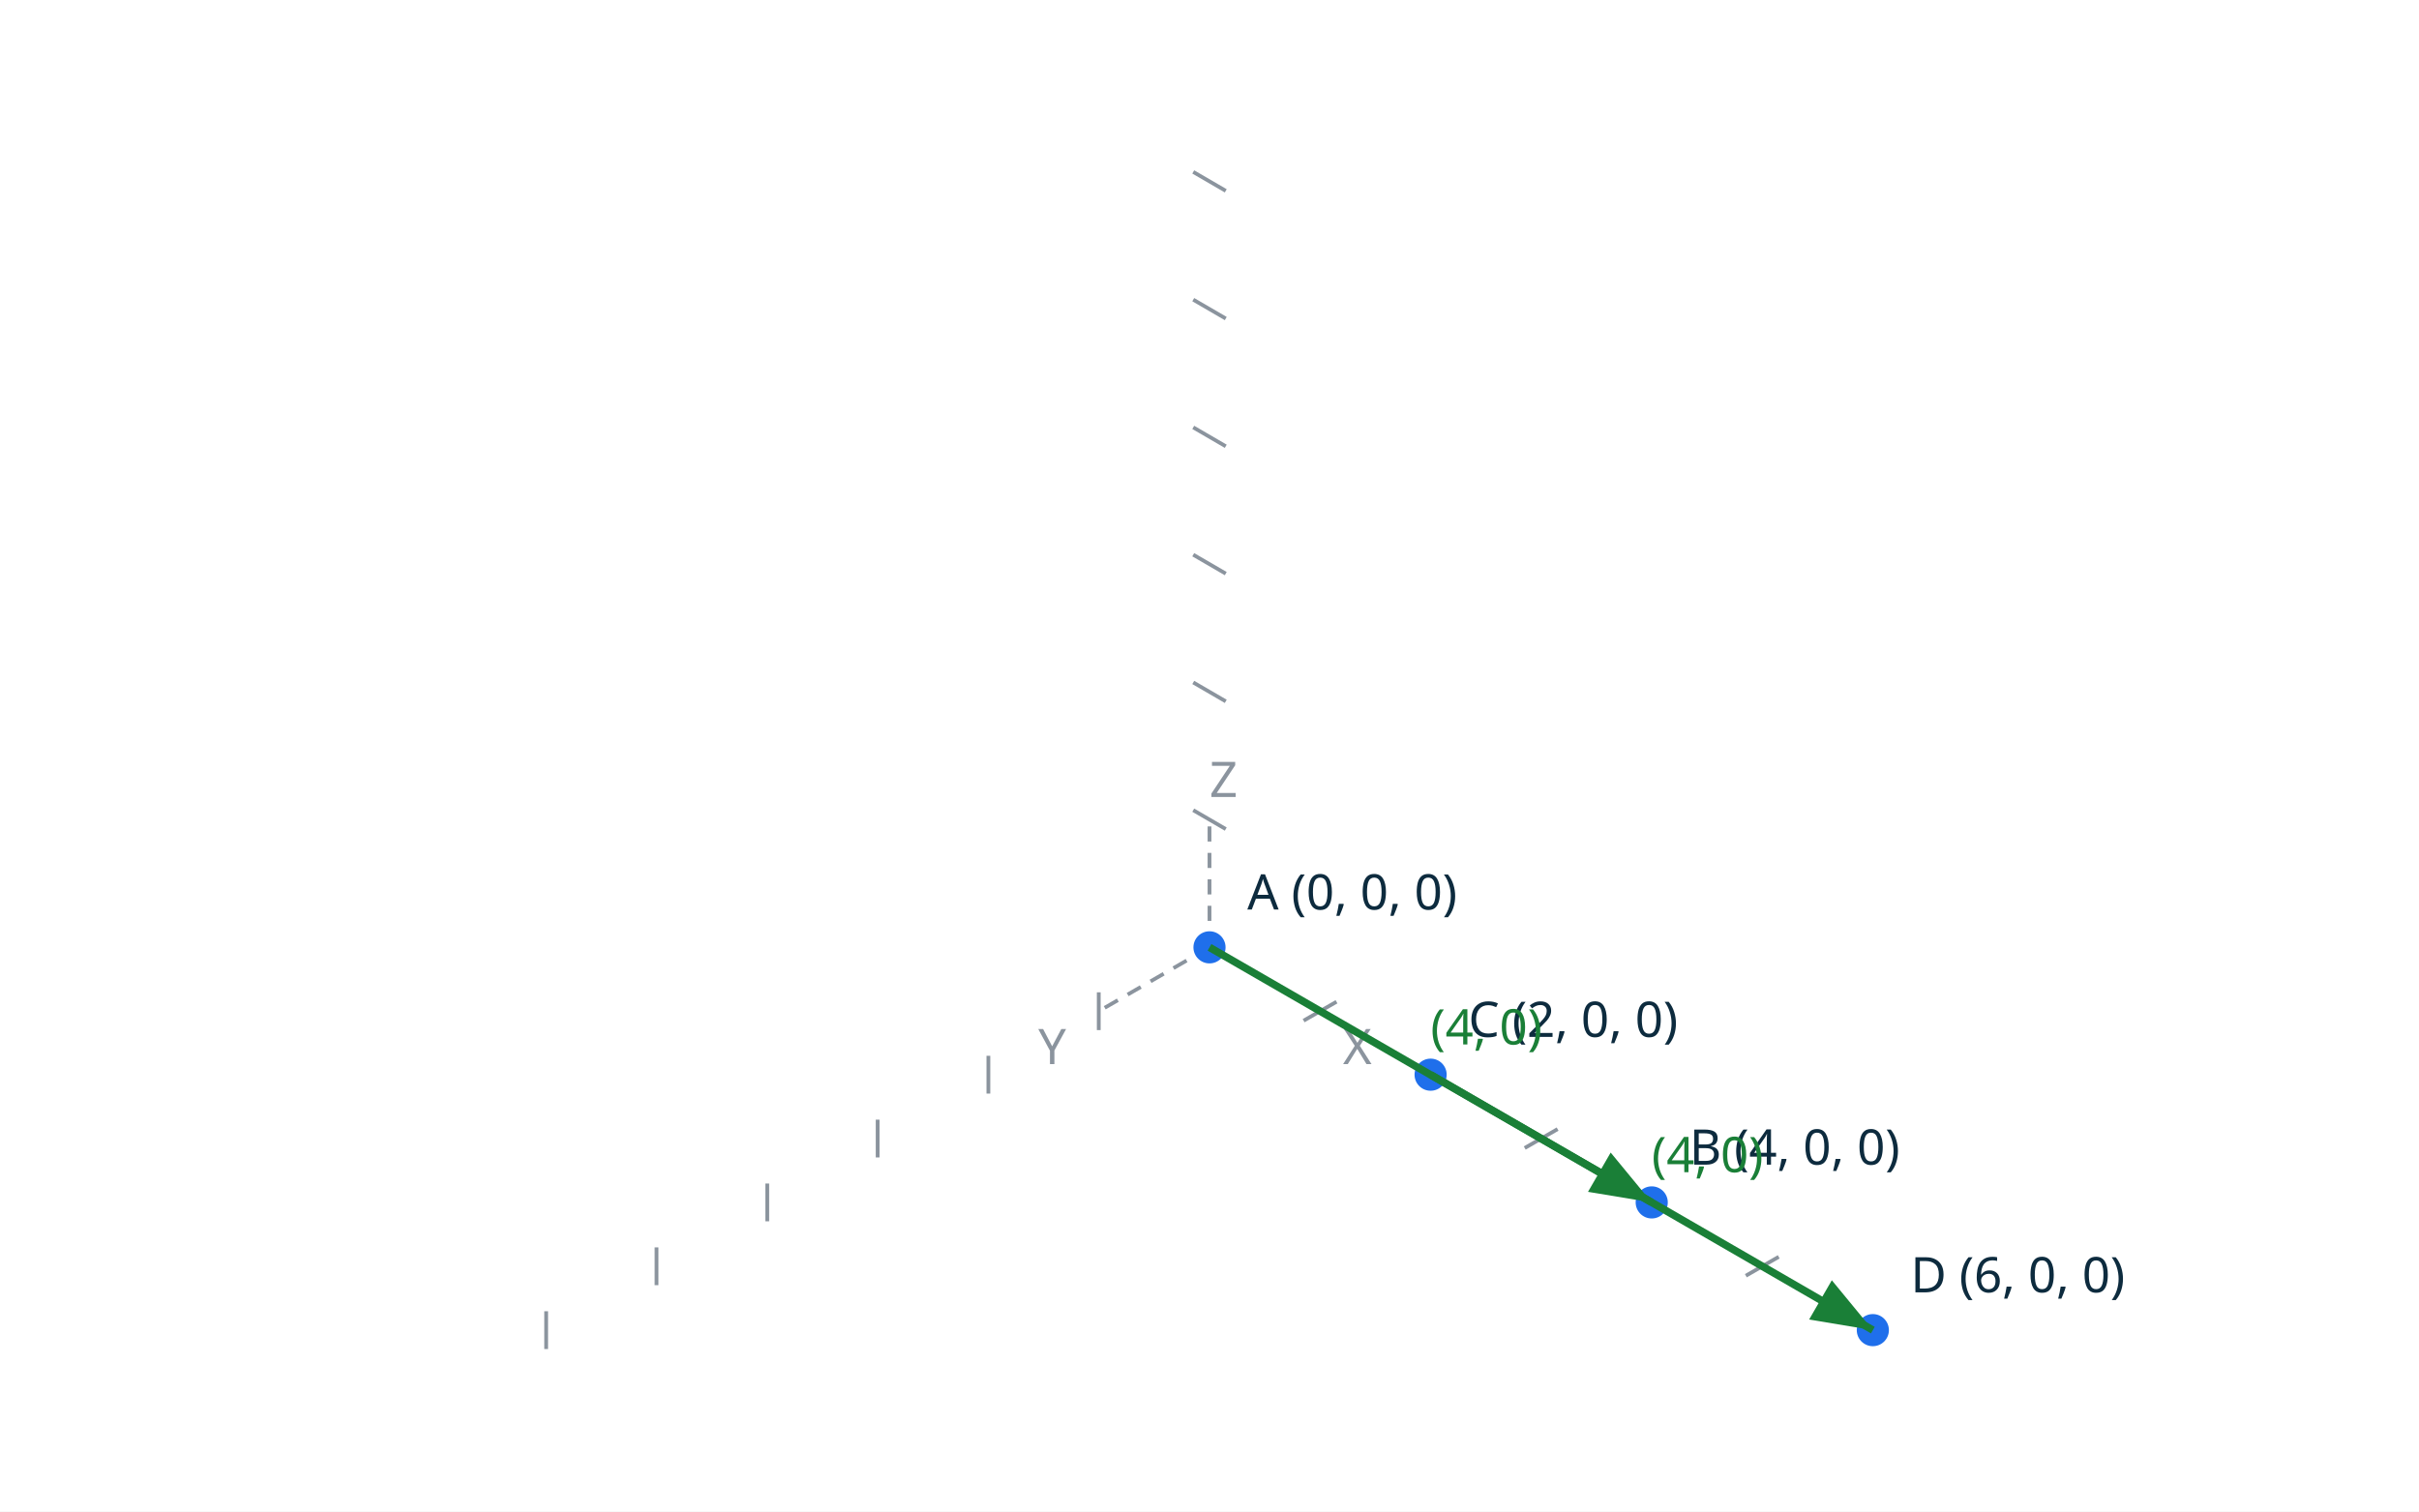
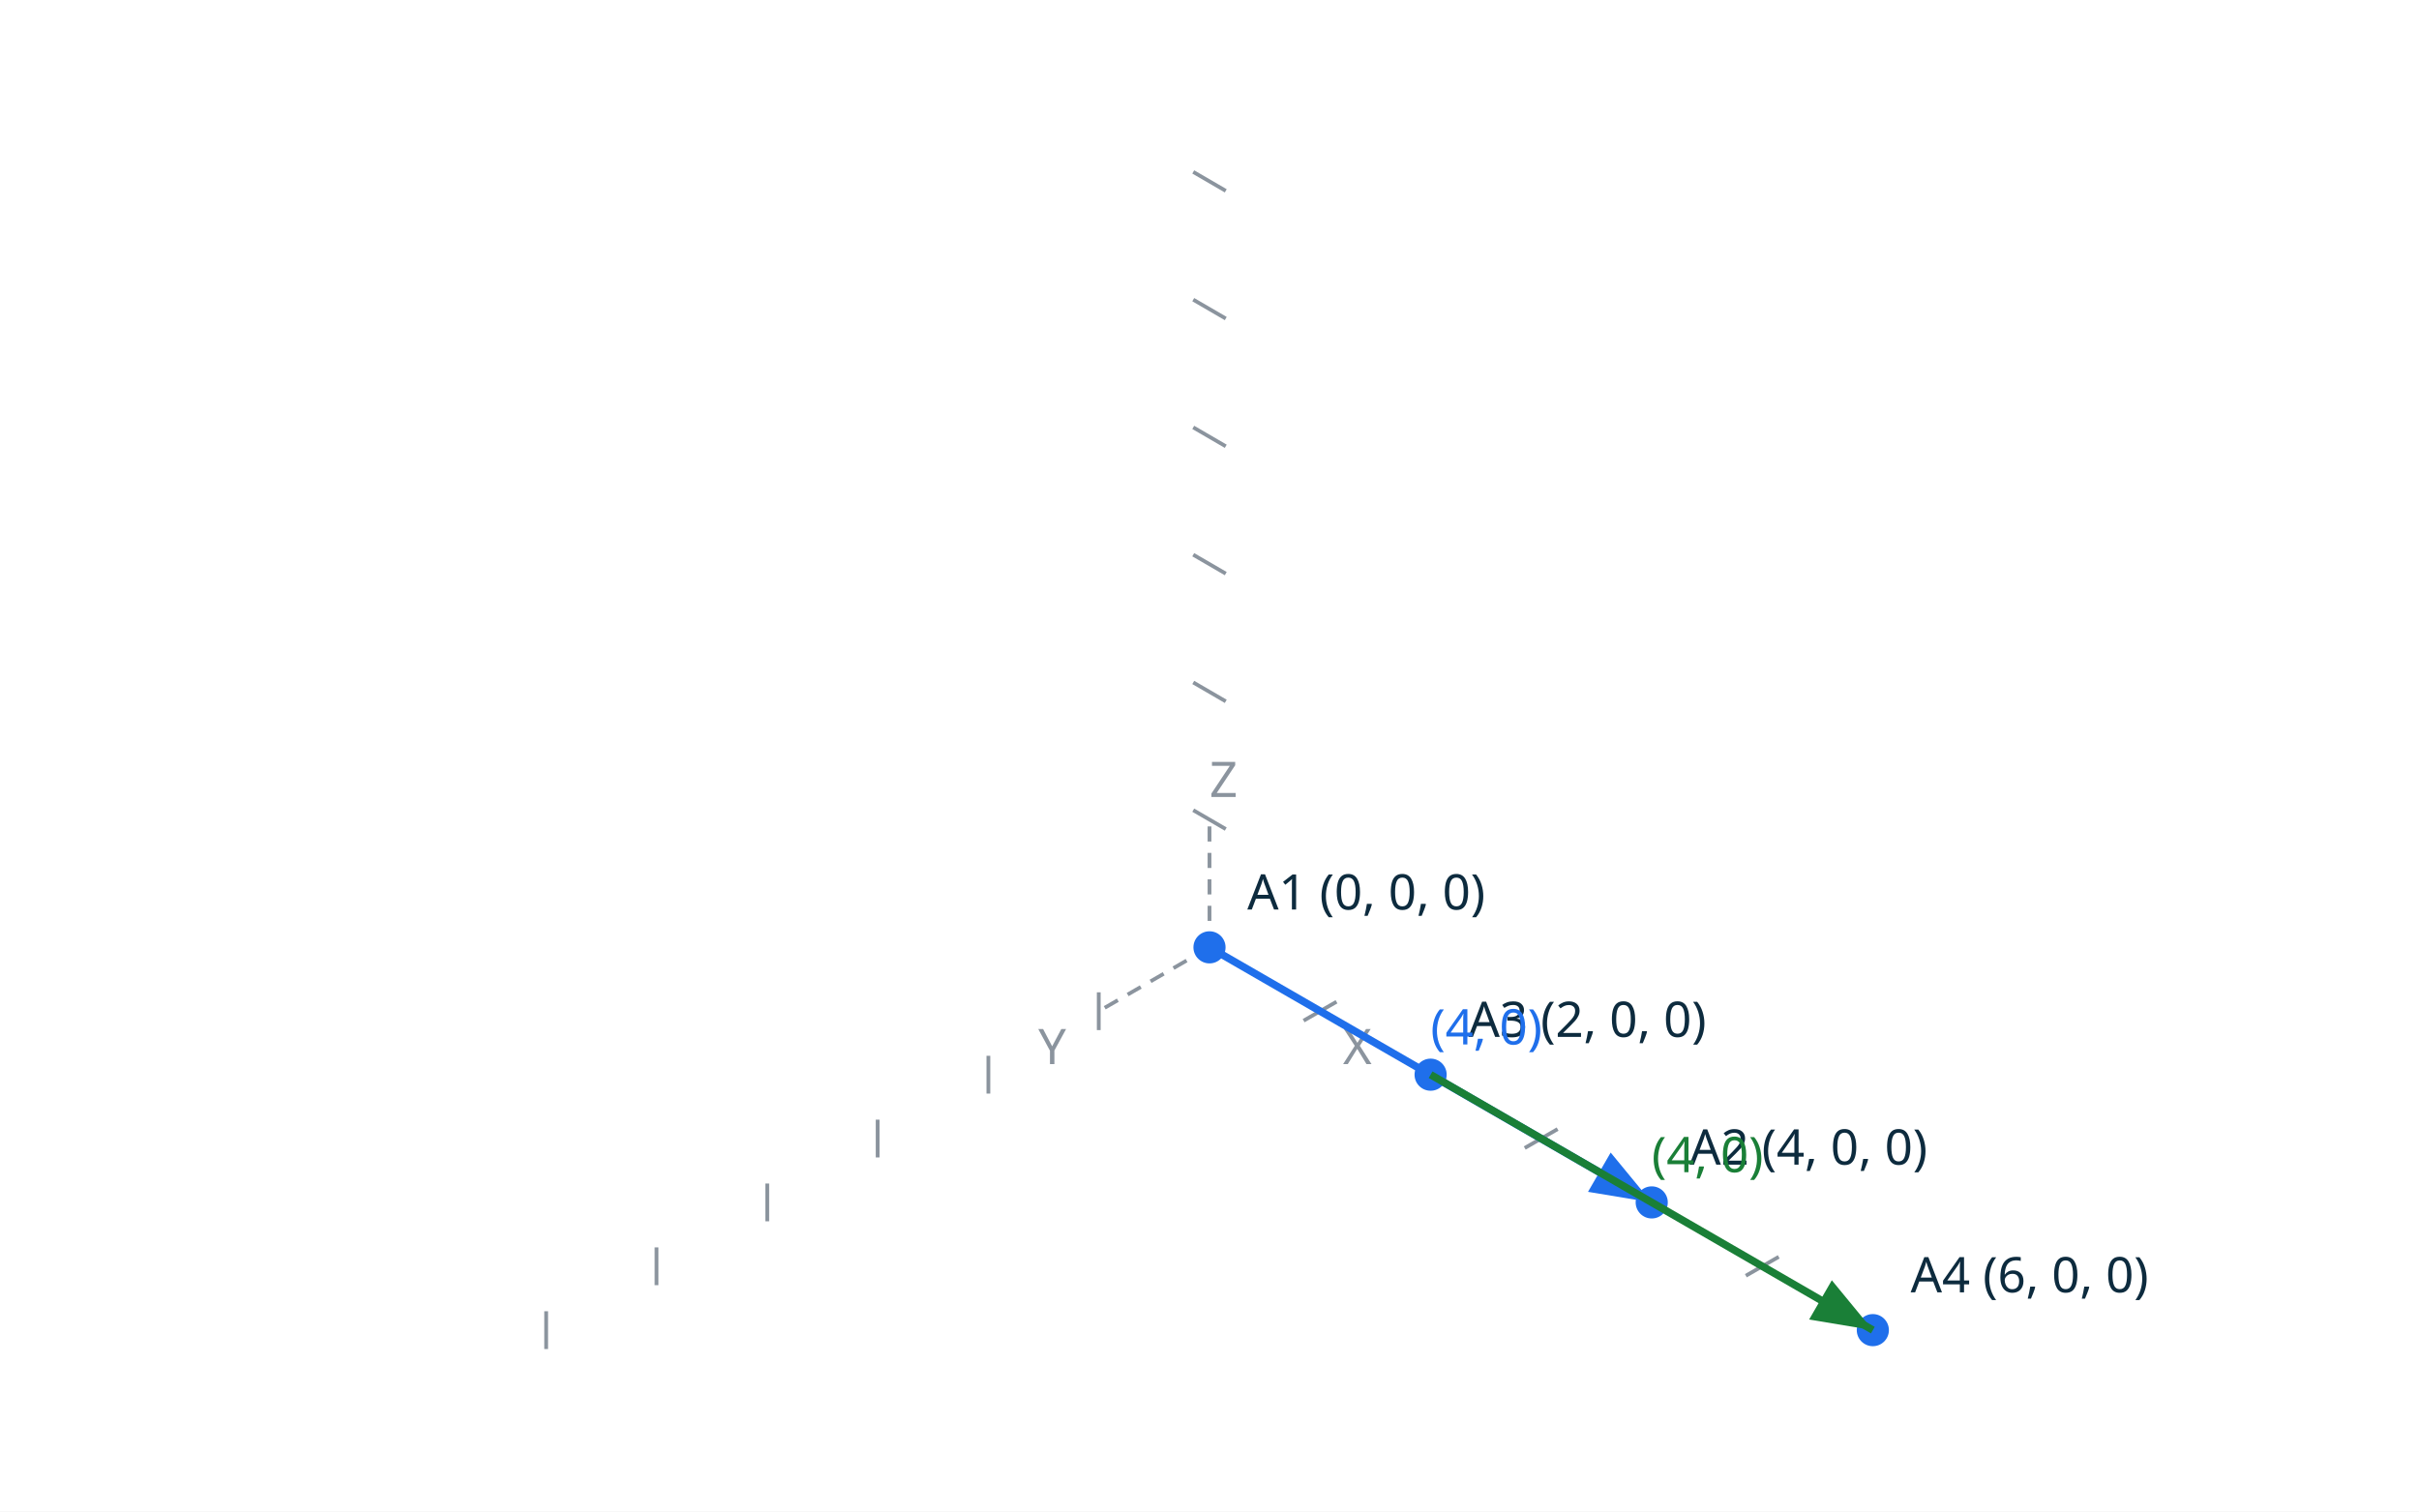
<svg xmlns="http://www.w3.org/2000/svg" viewBox="0 0 640 400" width="640" height="400">
  <rect width="640" height="400" fill="#ffffff" />
  <circle cx="320.0" cy="250.7" r="2.5" fill="#ffffff" stroke="#6e7781" stroke-width="1.0" />
  <circle cx="320.0" cy="250.7" r="2.5" fill="#ffffff" stroke="#6e7781" stroke-width="1.0" />
  <line x1="320.0" y1="250.7" x2="437.0" y2="318.2" stroke="#6e7781" stroke-width="1.0" stroke-dasharray="4 3" />
  <circle cx="437.0" cy="318.2" r="2.5" fill="#ffffff" stroke="#6e7781" stroke-width="1.0" />
  <circle cx="437.0" cy="318.2" r="2.5" fill="#ffffff" stroke="#6e7781" stroke-width="1.0" />
  <line x1="320.0" y1="250.7" x2="378.5" y2="284.4" stroke="#6e7781" stroke-width="1.0" stroke-dasharray="4 3" />
  <circle cx="378.5" cy="284.4" r="2.5" fill="#ffffff" stroke="#6e7781" stroke-width="1.0" />
  <circle cx="378.5" cy="284.4" r="2.5" fill="#ffffff" stroke="#6e7781" stroke-width="1.0" />
  <line x1="320.0" y1="250.7" x2="495.5" y2="352.0" stroke="#6e7781" stroke-width="1.0" stroke-dasharray="4 3" />
  <circle cx="495.5" cy="352.0" r="2.5" fill="#ffffff" stroke="#6e7781" stroke-width="1.0" />
  <circle cx="495.5" cy="352.0" r="2.5" fill="#ffffff" stroke="#6e7781" stroke-width="1.0" />
  <line x1="320.0" y1="250.7" x2="349.3" y2="267.6" stroke="#8b949e" stroke-width="1.0" stroke-dasharray="4 3" />
  <text x="355.3" y="281.6" fill="#8b949e" font-family="sans-serif" font-size="13">X</text>
  <line x1="320.0" y1="250.7" x2="290.7" y2="267.6" stroke="#8b949e" stroke-width="1.0" stroke-dasharray="4 3" />
  <text x="274.7" y="281.6" fill="#8b949e" font-family="sans-serif" font-size="13">Y</text>
  <line x1="320.0" y1="250.7" x2="320.0" y2="216.9" stroke="#8b949e" stroke-width="1.0" stroke-dasharray="4 3" />
  <text x="320.0" y="210.9" fill="#8b949e" font-family="sans-serif" font-size="13">Z</text>
  <circle cx="320.0" cy="250.7" r="2.5" fill="#8b949e" />
  <line x1="353.6" y1="265.1" x2="344.9" y2="270.1" stroke="#8b949e" stroke-width="1.0" />
  <line x1="382.8" y1="281.9" x2="374.2" y2="286.9" stroke="#8b949e" stroke-width="1.0" />
  <line x1="412.1" y1="298.8" x2="403.4" y2="303.8" stroke="#8b949e" stroke-width="1.0" />
  <line x1="441.3" y1="315.7" x2="432.7" y2="320.7" stroke="#8b949e" stroke-width="1.0" />
  <line x1="470.6" y1="332.6" x2="461.9" y2="337.6" stroke="#8b949e" stroke-width="1.0" />
  <line x1="499.8" y1="349.5" x2="491.2" y2="354.5" stroke="#8b949e" stroke-width="1.0" />
  <line x1="290.7" y1="272.6" x2="290.7" y2="262.6" stroke="#8b949e" stroke-width="1.0" />
  <line x1="261.5" y1="289.4" x2="261.5" y2="279.4" stroke="#8b949e" stroke-width="1.0" />
  <line x1="232.2" y1="306.3" x2="232.2" y2="296.3" stroke="#8b949e" stroke-width="1.0" />
  <line x1="203.0" y1="323.2" x2="203.0" y2="313.2" stroke="#8b949e" stroke-width="1.0" />
  <line x1="173.7" y1="340.1" x2="173.7" y2="330.1" stroke="#8b949e" stroke-width="1.0" />
  <line x1="144.5" y1="357.0" x2="144.5" y2="347.0" stroke="#8b949e" stroke-width="1.0" />
  <line x1="315.7" y1="214.4" x2="324.3" y2="219.4" stroke="#8b949e" stroke-width="1.0" />
  <line x1="315.7" y1="180.6" x2="324.3" y2="185.6" stroke="#8b949e" stroke-width="1.0" />
  <line x1="315.7" y1="146.8" x2="324.3" y2="151.8" stroke="#8b949e" stroke-width="1.0" />
  <line x1="315.7" y1="113.1" x2="324.3" y2="118.1" stroke="#8b949e" stroke-width="1.0" />
  <line x1="315.7" y1="79.3" x2="324.3" y2="84.3" stroke="#8b949e" stroke-width="1.0" />
  <line x1="315.7" y1="45.5" x2="324.3" y2="50.5" stroke="#8b949e" stroke-width="1.0" />
  <circle cx="320.0" cy="250.7" r="5.0" fill="#1f6feb" stroke="#ffffff" stroke-width="1.5" />
-   <text x="330.0" y="240.7" fill="#0d2b3e" font-family="sans-serif" font-size="13">A (0, 0, 0)</text>
+   <text x="330.0" y="240.7" fill="#0d2b3e" font-family="sans-serif" font-size="13">A1 (0, 0, 0)</text>
  <circle cx="437.0" cy="318.2" r="5.0" fill="#1f6feb" stroke="#ffffff" stroke-width="1.5" />
-   <text x="447.0" y="308.2" fill="#0d2b3e" font-family="sans-serif" font-size="13">B (4, 0, 0)</text>
+   <text x="447.0" y="308.2" fill="#0d2b3e" font-family="sans-serif" font-size="13">A2 (4, 0, 0)</text>
  <circle cx="378.5" cy="284.4" r="5.0" fill="#1f6feb" stroke="#ffffff" stroke-width="1.5" />
-   <text x="388.5" y="274.4" fill="#0d2b3e" font-family="sans-serif" font-size="13">C (2, 0, 0)</text>
+   <text x="388.5" y="274.4" fill="#0d2b3e" font-family="sans-serif" font-size="13">A3 (2, 0, 0)</text>
  <circle cx="495.5" cy="352.0" r="5.0" fill="#1f6feb" stroke="#ffffff" stroke-width="1.5" />
-   <text x="505.5" y="342.0" fill="#0d2b3e" font-family="sans-serif" font-size="13">D (6, 0, 0)</text>
+   <text x="505.5" y="342.0" fill="#0d2b3e" font-family="sans-serif" font-size="13">A4 (6, 0, 0)</text>
  <defs>
    <marker id="arrow" markerWidth="10" markerHeight="10" refX="8" refY="3" orient="auto">
      <path d="M0,0 L8,3 L0,6 z" fill="#1a7f37" />
    </marker>
+     <marker id="arrow1" markerWidth="10" markerHeight="10" refX="8" refY="3" orient="auto">
+       <path d="M0,0 L8,3 L0,6 z" fill="#1f6feb" />
+     </marker>
+     <marker id="arrow2" markerWidth="10" markerHeight="10" refX="8" refY="3" orient="auto">
+       <path d="M0,0 L8,3 L0,6 z" fill="#1a7f37" />
+     </marker>
  </defs>
-   <line x1="320.0" y1="250.7" x2="437.0" y2="318.2" stroke="#1a7f37" stroke-width="2.0" marker-end="url(#arrow)" />
-   <text x="378.5" y="276.4" fill="#1a7f37" font-family="sans-serif" font-size="13">(4, 0)</text>
-   <line x1="378.5" y1="284.4" x2="495.5" y2="352.0" stroke="#1a7f37" stroke-width="2.0" marker-end="url(#arrow)" />
+   <line x1="320.0" y1="250.7" x2="437.0" y2="318.2" stroke="#1f6feb" stroke-width="2.0" marker-end="url(#arrow1)" />
+   <text x="378.5" y="276.4" fill="#1f6feb" font-family="sans-serif" font-size="13">(4, 0)</text>
+   <line x1="378.5" y1="284.4" x2="495.5" y2="352.0" stroke="#1a7f37" stroke-width="2.0" marker-end="url(#arrow2)" />
  <text x="437.0" y="310.2" fill="#1a7f37" font-family="sans-serif" font-size="13">(4, 0)</text>
</svg>
